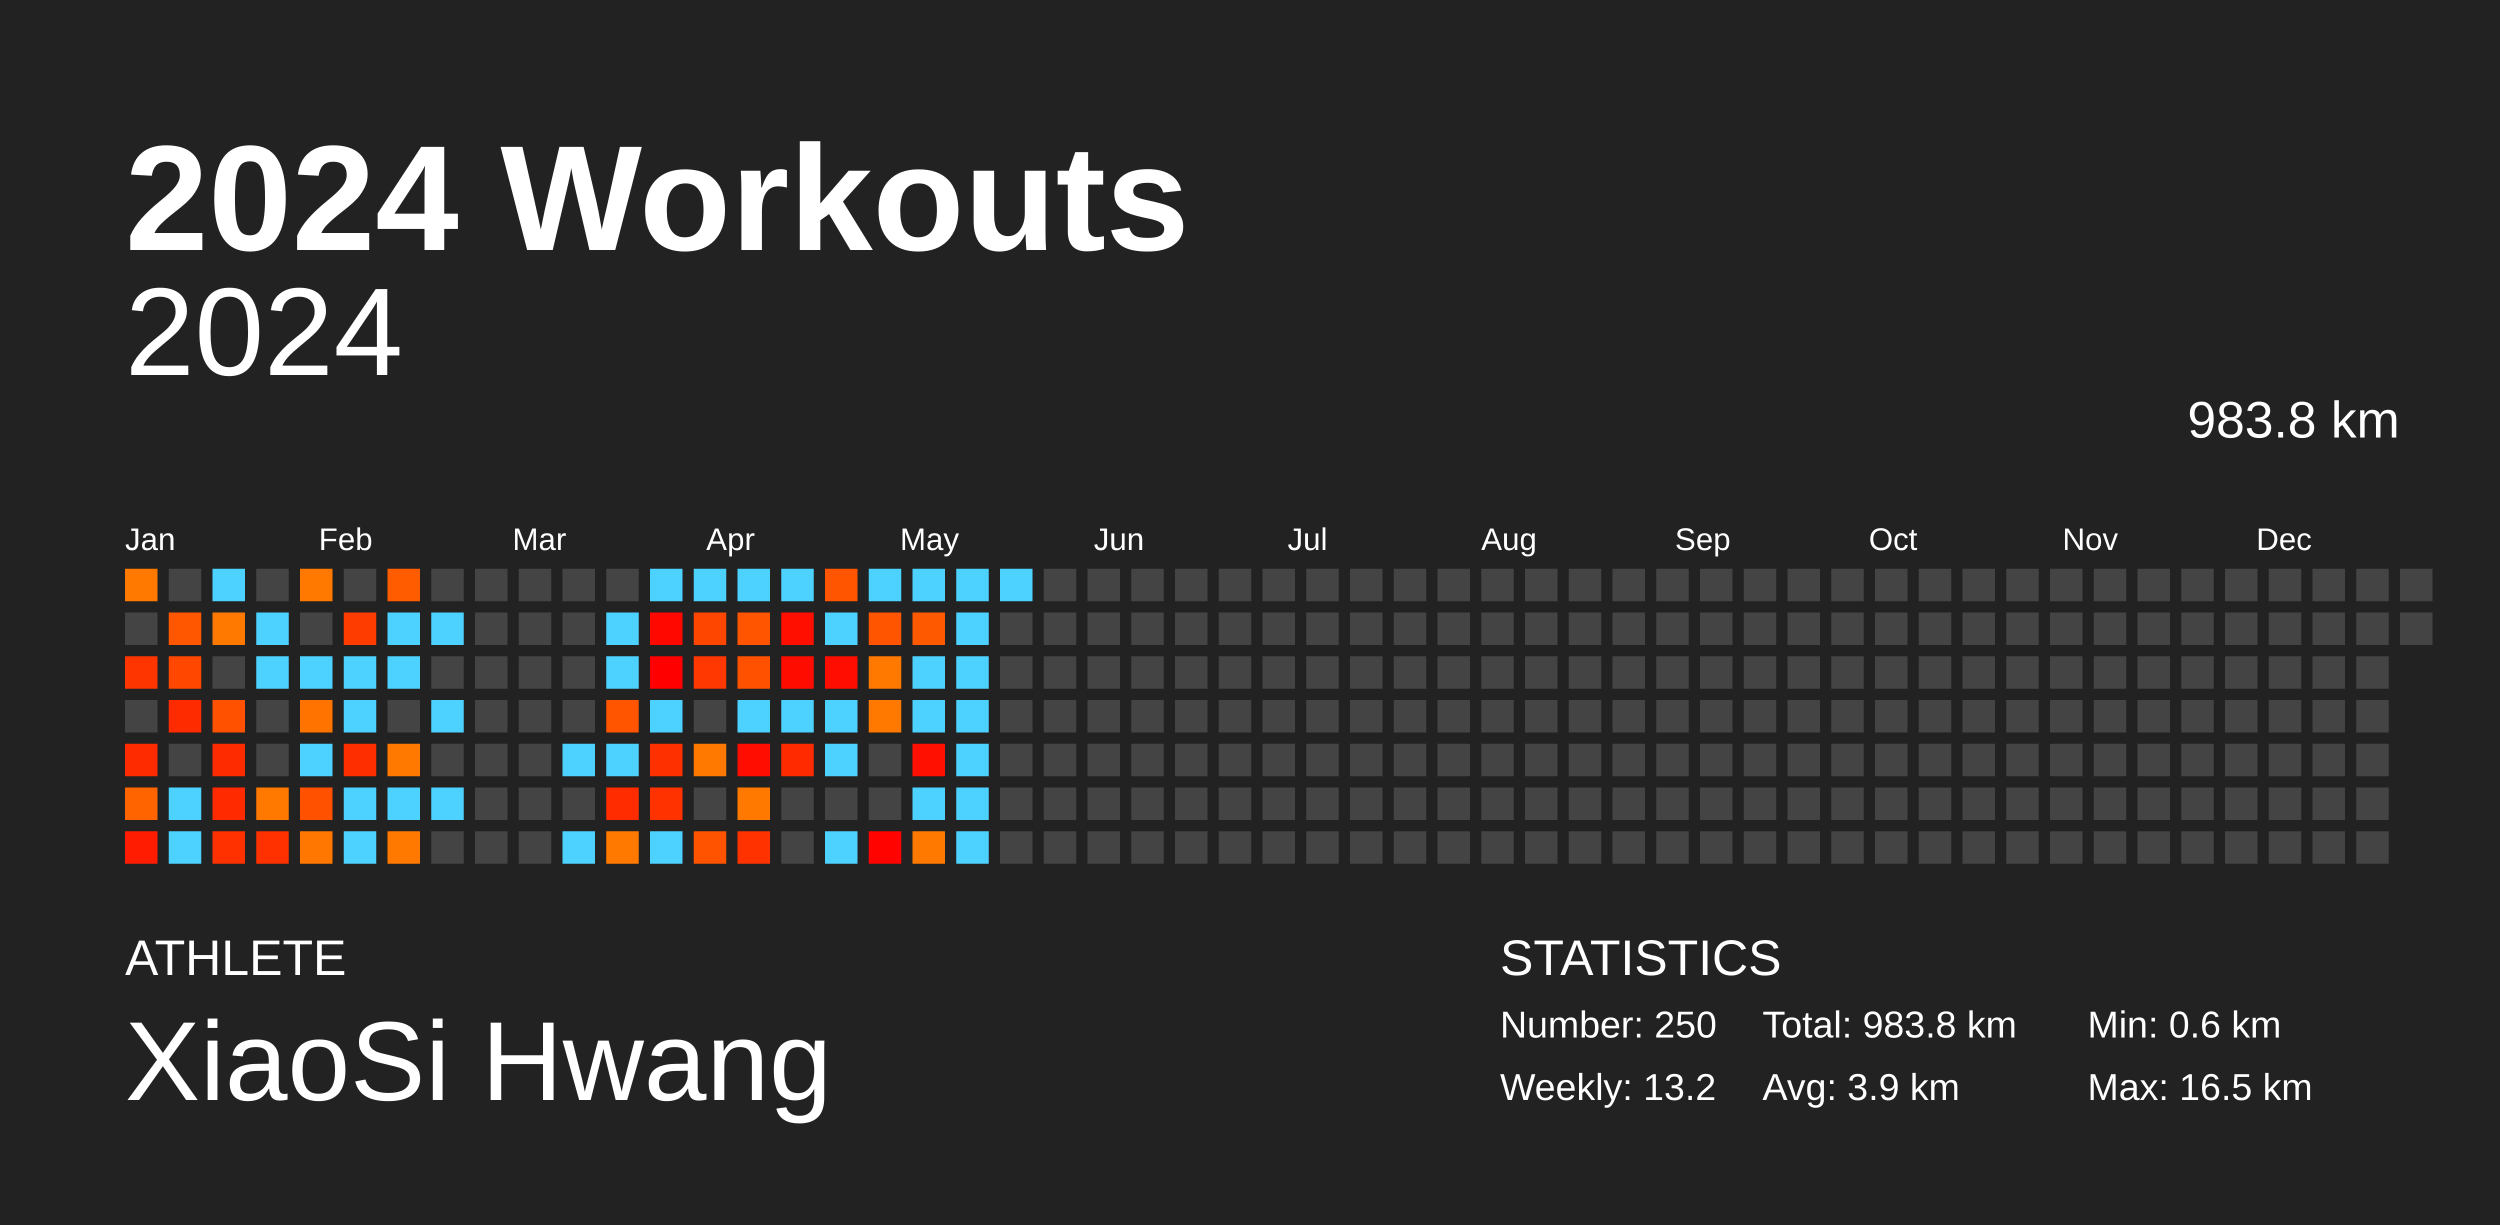
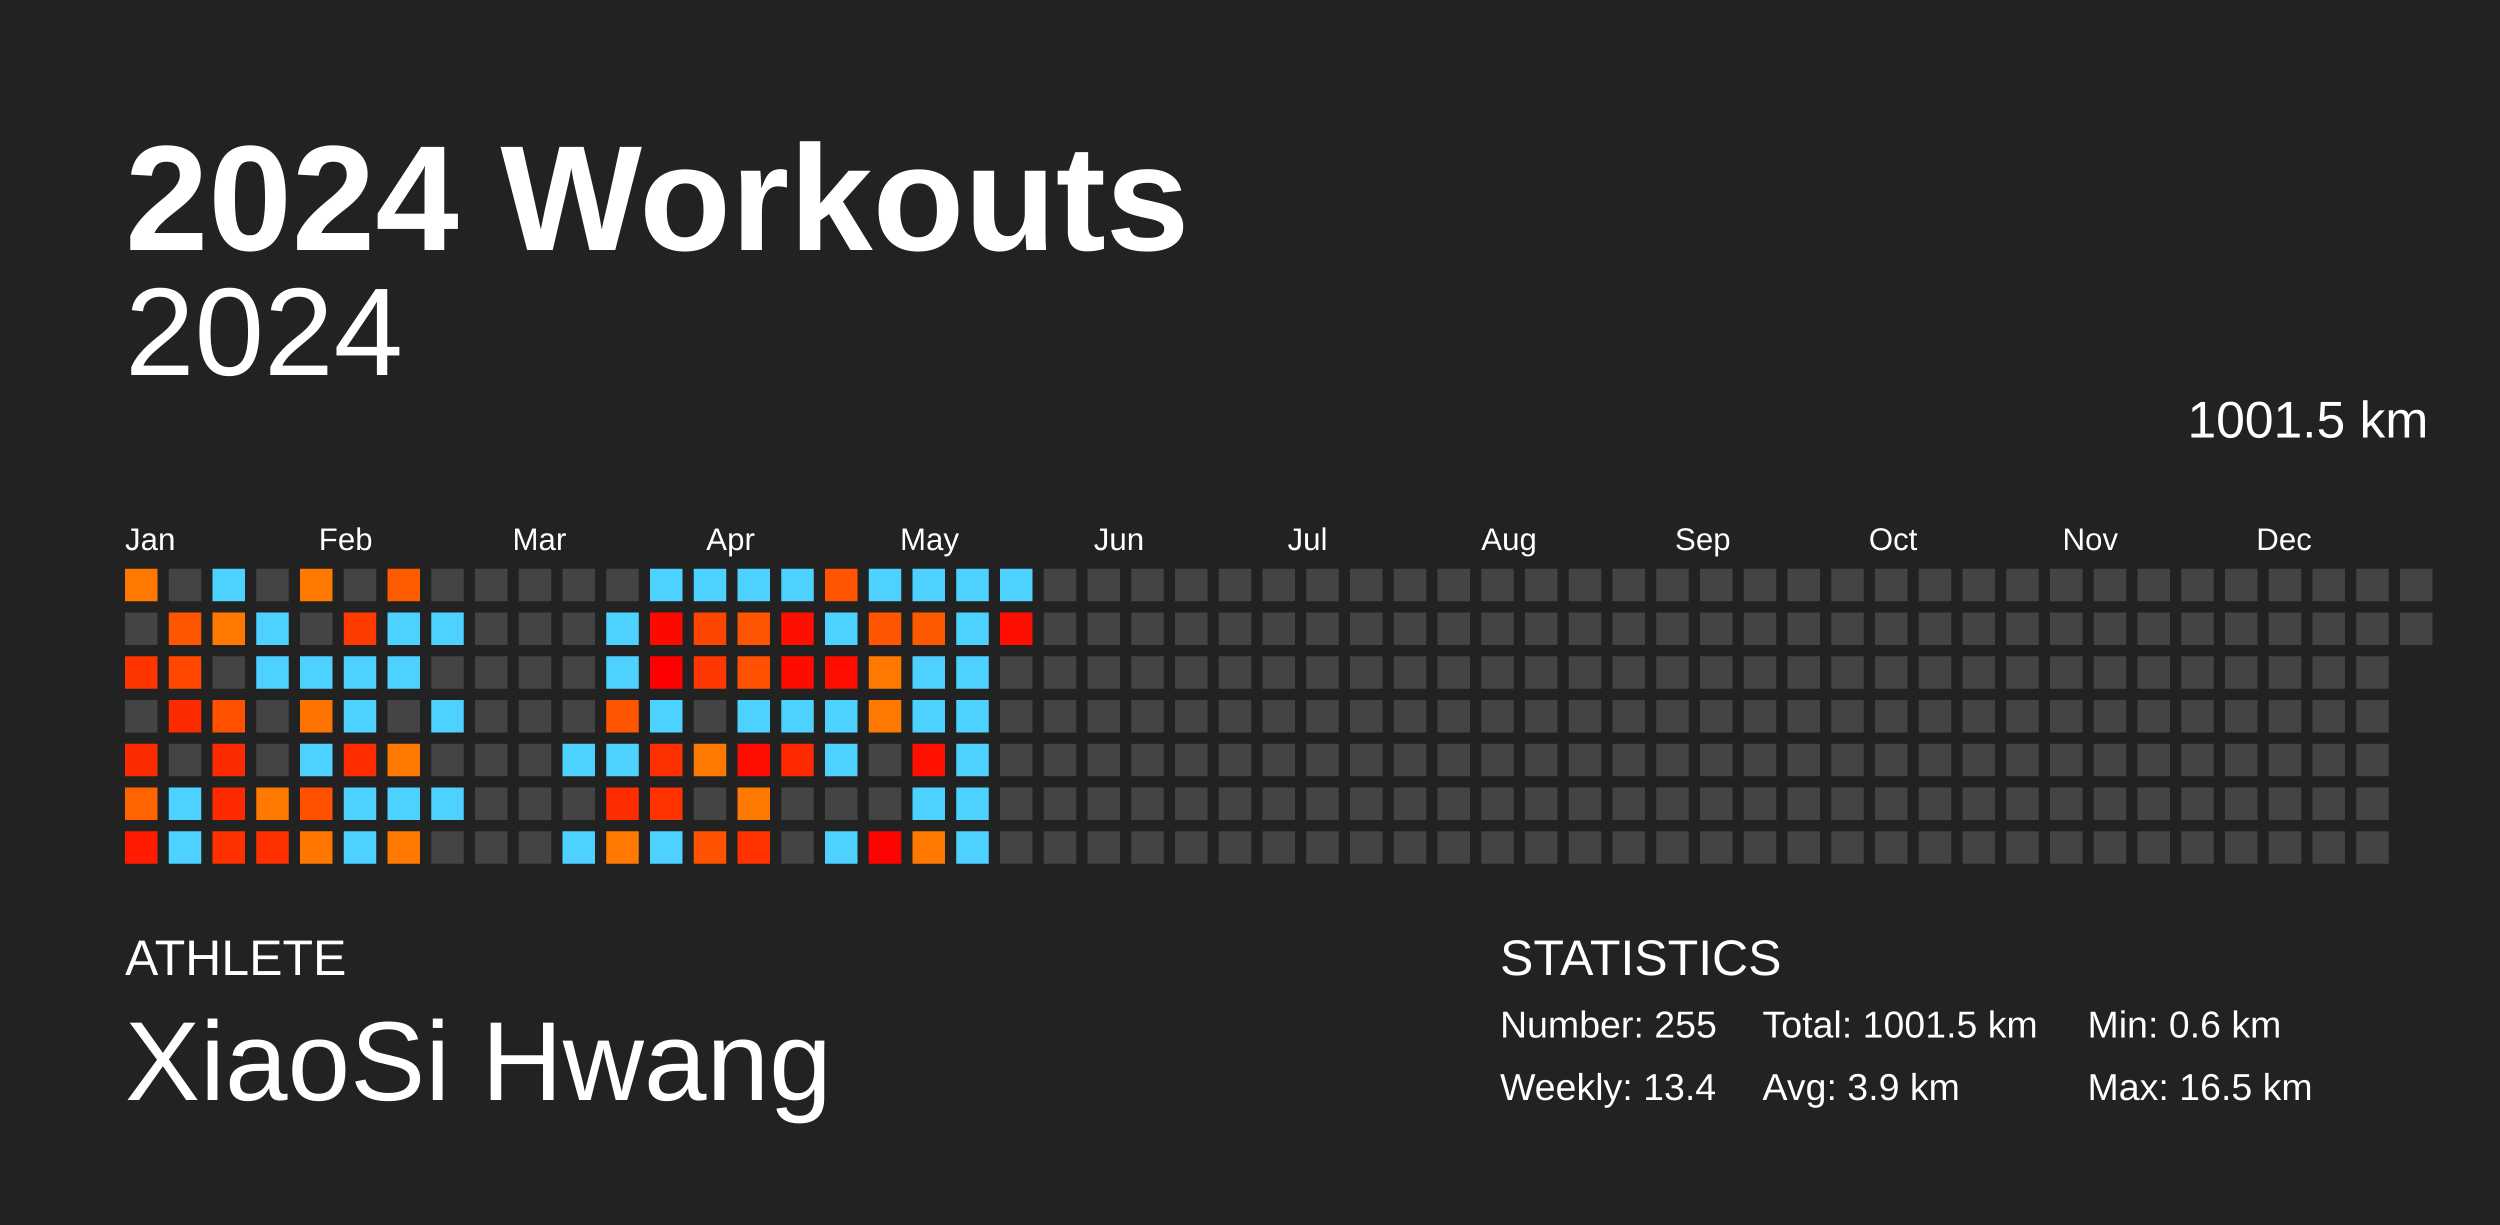
<svg xmlns="http://www.w3.org/2000/svg" baseProfile="full" height="98mm" version="1.1" viewBox="0,0,200,98" width="200mm">
  <defs />
  <rect fill="#222222" height="98" width="200" x="0" y="0" />
  <text fill="#FFFFFF" style="font-size:12px; font-family:Arial; font-weight:bold;" x="10" y="20">2024 Workouts</text>
  <text fill="#FFFFFF" style="font-size:4px; font-family:Arial" x="10" y="78">ATHLETE</text>
  <text fill="#FFFFFF" style="font-size:9px; font-family:Arial" x="10" y="88">XiaoSi Hwang</text>
  <text fill="#FFFFFF" style="font-size:4px; font-family:Arial" x="120" y="78">STATISTICS</text>
-   <text fill="#FFFFFF" style="font-size:3px; font-family:Arial" x="120" y="83">Number: 250</text>
-   <text fill="#FFFFFF" style="font-size:3px; font-family:Arial" x="120" y="88">Weekly: 13.2</text>
-   <text fill="#FFFFFF" style="font-size:3px; font-family:Arial" x="141" y="83">Total: 983.8 km</text>
+   <text fill="#FFFFFF" style="font-size:3px; font-family:Arial" x="120" y="83">Number: 255</text>
+   <text fill="#FFFFFF" style="font-size:3px; font-family:Arial" x="120" y="88">Weekly: 13.4</text>
+   <text fill="#FFFFFF" style="font-size:3px; font-family:Arial" x="141" y="83">Total: 1001.5 km</text>
  <text fill="#FFFFFF" style="font-size:3px; font-family:Arial" x="141" y="88">Avg: 3.9 km</text>
  <text fill="#FFFFFF" style="font-size:3px; font-family:Arial" x="167" y="83">Min: 0.6 km</text>
  <text fill="#FFFFFF" style="font-size:3px; font-family:Arial" x="167" y="88">Max: 16.5 km</text>
  <text alignment-baseline="hanging" fill="#FFFFFF" style="font-size:10.0px; font-family:Arial;" x="10" y="30">2024</text>
-   <text alignment-baseline="hanging" fill="#FFFFFF" style="font-size:4.125px; font-family:Arial;" x="175" y="35">983.8 km</text>
+   <text alignment-baseline="hanging" fill="#FFFFFF" style="font-size:4.125px; font-family:Arial;" x="175" y="35">1001.5 km</text>
  <text fill="#FFFFFF" style="font-size:2.5px; font-family:Arial" x="10.0" y="44">Jan</text>
  <text fill="#FFFFFF" style="font-size:2.5px; font-family:Arial" x="25.5" y="44">Feb</text>
  <text fill="#FFFFFF" style="font-size:2.5px; font-family:Arial" x="41.0" y="44">Mar</text>
  <text fill="#FFFFFF" style="font-size:2.5px; font-family:Arial" x="56.5" y="44">Apr</text>
  <text fill="#FFFFFF" style="font-size:2.5px; font-family:Arial" x="72.0" y="44">May</text>
  <text fill="#FFFFFF" style="font-size:2.5px; font-family:Arial" x="87.5" y="44">Jun</text>
  <text fill="#FFFFFF" style="font-size:2.5px; font-family:Arial" x="103.0" y="44">Jul</text>
  <text fill="#FFFFFF" style="font-size:2.5px; font-family:Arial" x="118.5" y="44">Aug</text>
  <text fill="#FFFFFF" style="font-size:2.5px; font-family:Arial" x="134.0" y="44">Sep</text>
  <text fill="#FFFFFF" style="font-size:2.5px; font-family:Arial" x="149.5" y="44">Oct</text>
  <text fill="#FFFFFF" style="font-size:2.5px; font-family:Arial" x="165.0" y="44">Nov</text>
  <text fill="#FFFFFF" style="font-size:2.5px; font-family:Arial" x="180.5" y="44">Dec</text>
  <rect fill="#ff7900" height="2.6" width="2.6" x="10.0" y="45.5" />
  <rect fill="#444444" height="2.6" width="2.6" x="10.0" y="49.0" />
  <rect fill="#ff3500" height="2.6" width="2.6" x="10.0" y="52.5" />
  <rect fill="#444444" height="2.6" width="2.6" x="10.0" y="56.0" />
  <rect fill="#ff2b00" height="2.6" width="2.6" x="10.0" y="59.5" />
  <rect fill="#ff6400" height="2.6" width="2.6" x="10.0" y="63.0" />
  <rect fill="#ff1c00" height="2.6" width="2.6" x="10.0" y="66.5" />
  <rect fill="#444444" height="2.6" width="2.6" x="13.5" y="45.5" />
  <rect fill="#ff5600" height="2.6" width="2.6" x="13.5" y="49.0" />
  <rect fill="#ff4700" height="2.6" width="2.6" x="13.5" y="52.5" />
  <rect fill="#ff2b00" height="2.6" width="2.6" x="13.5" y="56.0" />
  <rect fill="#444444" height="2.6" width="2.6" x="13.5" y="59.5" />
  <rect fill="#4dd2ff" height="2.6" width="2.6" x="13.5" y="63.0" />
  <rect fill="#4dd2ff" height="2.6" width="2.6" x="13.5" y="66.5" />
  <rect fill="#4dd2ff" height="2.6" width="2.6" x="17.0" y="45.5" />
  <rect fill="#ff7900" height="2.6" width="2.6" x="17.0" y="49.0" />
  <rect fill="#444444" height="2.6" width="2.6" x="17.0" y="52.5" />
  <rect fill="#ff5100" height="2.6" width="2.6" x="17.0" y="56.0" />
  <rect fill="#ff2b00" height="2.6" width="2.6" x="17.0" y="59.5" />
  <rect fill="#ff2a00" height="2.6" width="2.6" x="17.0" y="63.0" />
  <rect fill="#ff3100" height="2.6" width="2.6" x="17.0" y="66.5" />
  <rect fill="#444444" height="2.6" width="2.6" x="20.5" y="45.5" />
  <rect fill="#4dd2ff" height="2.6" width="2.6" x="20.5" y="49.0" />
  <rect fill="#4dd2ff" height="2.6" width="2.6" x="20.5" y="52.5" />
  <rect fill="#444444" height="2.6" width="2.6" x="20.5" y="56.0" />
  <rect fill="#444444" height="2.6" width="2.6" x="20.5" y="59.5" />
  <rect fill="#ff7800" height="2.6" width="2.6" x="20.5" y="63.0" />
  <rect fill="#ff3100" height="2.6" width="2.6" x="20.5" y="66.5" />
  <rect fill="#ff7900" height="2.6" width="2.6" x="24.0" y="45.5" />
  <rect fill="#444444" height="2.6" width="2.6" x="24.0" y="49.0" />
  <rect fill="#4dd2ff" height="2.6" width="2.6" x="24.0" y="52.5" />
  <rect fill="#ff7300" height="2.6" width="2.6" x="24.0" y="56.0" />
  <rect fill="#4dd2ff" height="2.6" width="2.6" x="24.0" y="59.5" />
  <rect fill="#ff5100" height="2.6" width="2.6" x="24.0" y="63.0" />
  <rect fill="#ff7700" height="2.6" width="2.6" x="24.0" y="66.5" />
  <rect fill="#444444" height="2.6" width="2.6" x="27.5" y="45.5" />
  <rect fill="#ff3c00" height="2.6" width="2.6" x="27.5" y="49.0" />
  <rect fill="#4dd2ff" height="2.6" width="2.6" x="27.5" y="52.5" />
  <rect fill="#4dd2ff" height="2.6" width="2.6" x="27.5" y="56.0" />
  <rect fill="#ff2e00" height="2.6" width="2.6" x="27.5" y="59.5" />
  <rect fill="#4dd2ff" height="2.6" width="2.6" x="27.5" y="63.0" />
  <rect fill="#4dd2ff" height="2.6" width="2.6" x="27.5" y="66.5" />
  <rect fill="#ff5c00" height="2.6" width="2.6" x="31.0" y="45.5" />
  <rect fill="#4dd2ff" height="2.6" width="2.6" x="31.0" y="49.0" />
  <rect fill="#4dd2ff" height="2.6" width="2.6" x="31.0" y="52.5" />
  <rect fill="#444444" height="2.6" width="2.6" x="31.0" y="56.0" />
  <rect fill="#ff7900" height="2.6" width="2.6" x="31.0" y="59.5" />
  <rect fill="#4dd2ff" height="2.6" width="2.6" x="31.0" y="63.0" />
  <rect fill="#ff7900" height="2.6" width="2.6" x="31.0" y="66.5" />
  <rect fill="#444444" height="2.6" width="2.6" x="34.5" y="45.5" />
  <rect fill="#4dd2ff" height="2.6" width="2.6" x="34.5" y="49.0" />
  <rect fill="#444444" height="2.6" width="2.6" x="34.5" y="52.5" />
  <rect fill="#4dd2ff" height="2.6" width="2.6" x="34.5" y="56.0" />
  <rect fill="#444444" height="2.6" width="2.6" x="34.5" y="59.5" />
  <rect fill="#4dd2ff" height="2.6" width="2.6" x="34.5" y="63.0" />
  <rect fill="#444444" height="2.6" width="2.6" x="34.5" y="66.5" />
  <rect fill="#444444" height="2.6" width="2.6" x="38.0" y="45.5" />
  <rect fill="#444444" height="2.6" width="2.6" x="38.0" y="49.0" />
  <rect fill="#444444" height="2.6" width="2.6" x="38.0" y="52.5" />
  <rect fill="#444444" height="2.6" width="2.6" x="38.0" y="56.0" />
  <rect fill="#444444" height="2.6" width="2.6" x="38.0" y="59.5" />
  <rect fill="#444444" height="2.6" width="2.6" x="38.0" y="63.0" />
  <rect fill="#444444" height="2.6" width="2.6" x="38.0" y="66.5" />
  <rect fill="#444444" height="2.6" width="2.6" x="41.5" y="45.5" />
  <rect fill="#444444" height="2.6" width="2.6" x="41.5" y="49.0" />
  <rect fill="#444444" height="2.6" width="2.6" x="41.5" y="52.5" />
  <rect fill="#444444" height="2.6" width="2.6" x="41.5" y="56.0" />
  <rect fill="#444444" height="2.6" width="2.6" x="41.5" y="59.5" />
  <rect fill="#444444" height="2.6" width="2.6" x="41.5" y="63.0" />
  <rect fill="#444444" height="2.6" width="2.6" x="41.5" y="66.5" />
  <rect fill="#444444" height="2.6" width="2.6" x="45.0" y="45.5" />
  <rect fill="#444444" height="2.6" width="2.6" x="45.0" y="49.0" />
  <rect fill="#444444" height="2.6" width="2.6" x="45.0" y="52.5" />
  <rect fill="#444444" height="2.6" width="2.6" x="45.0" y="56.0" />
  <rect fill="#4dd2ff" height="2.6" width="2.6" x="45.0" y="59.5" />
  <rect fill="#444444" height="2.6" width="2.6" x="45.0" y="63.0" />
  <rect fill="#4dd2ff" height="2.6" width="2.6" x="45.0" y="66.5" />
  <rect fill="#444444" height="2.6" width="2.6" x="48.5" y="45.5" />
  <rect fill="#4dd2ff" height="2.6" width="2.6" x="48.5" y="49.0" />
  <rect fill="#4dd2ff" height="2.6" width="2.6" x="48.5" y="52.5" />
  <rect fill="#ff5400" height="2.6" width="2.6" x="48.5" y="56.0" />
  <rect fill="#4dd2ff" height="2.6" width="2.6" x="48.5" y="59.5" />
  <rect fill="#ff2c00" height="2.6" width="2.6" x="48.5" y="63.0" />
  <rect fill="#ff7900" height="2.6" width="2.6" x="48.5" y="66.5" />
  <rect fill="#4dd2ff" height="2.6" width="2.6" x="52.0" y="45.5" />
  <rect fill="#ff0800" height="2.6" width="2.6" x="52.0" y="49.0" />
  <rect fill="#ff0000" height="2.6" width="2.6" x="52.0" y="52.5" />
  <rect fill="#4dd2ff" height="2.6" width="2.6" x="52.0" y="56.0" />
  <rect fill="#ff3000" height="2.6" width="2.6" x="52.0" y="59.5" />
  <rect fill="#ff3200" height="2.6" width="2.6" x="52.0" y="63.0" />
  <rect fill="#4dd2ff" height="2.6" width="2.6" x="52.0" y="66.5" />
  <rect fill="#4dd2ff" height="2.6" width="2.6" x="55.5" y="45.5" />
  <rect fill="#ff4600" height="2.6" width="2.6" x="55.5" y="49.0" />
  <rect fill="#ff3700" height="2.6" width="2.6" x="55.5" y="52.5" />
  <rect fill="#444444" height="2.6" width="2.6" x="55.5" y="56.0" />
  <rect fill="#ff7900" height="2.6" width="2.6" x="55.5" y="59.5" />
  <rect fill="#444444" height="2.6" width="2.6" x="55.5" y="63.0" />
  <rect fill="#ff5300" height="2.6" width="2.6" x="55.5" y="66.5" />
  <rect fill="#4dd2ff" height="2.6" width="2.6" x="59.0" y="45.5" />
  <rect fill="#ff5400" height="2.6" width="2.6" x="59.0" y="49.0" />
  <rect fill="#ff5100" height="2.6" width="2.6" x="59.0" y="52.5" />
  <rect fill="#4dd2ff" height="2.6" width="2.6" x="59.0" y="56.0" />
  <rect fill="#ff0d00" height="2.6" width="2.6" x="59.0" y="59.5" />
  <rect fill="#ff7900" height="2.6" width="2.6" x="59.0" y="63.0" />
  <rect fill="#ff3200" height="2.6" width="2.6" x="59.0" y="66.5" />
  <rect fill="#4dd2ff" height="2.6" width="2.6" x="62.5" y="45.5" />
  <rect fill="#ff0f00" height="2.6" width="2.6" x="62.5" y="49.0" />
  <rect fill="#ff0c00" height="2.6" width="2.6" x="62.5" y="52.5" />
  <rect fill="#4dd2ff" height="2.6" width="2.6" x="62.5" y="56.0" />
  <rect fill="#ff2a00" height="2.6" width="2.6" x="62.5" y="59.5" />
  <rect fill="#444444" height="2.6" width="2.6" x="62.5" y="63.0" />
  <rect fill="#444444" height="2.6" width="2.6" x="62.5" y="66.5" />
  <rect fill="#ff5500" height="2.6" width="2.6" x="66.0" y="45.5" />
  <rect fill="#4dd2ff" height="2.6" width="2.6" x="66.0" y="49.0" />
  <rect fill="#ff0d00" height="2.6" width="2.6" x="66.0" y="52.5" />
  <rect fill="#4dd2ff" height="2.6" width="2.6" x="66.0" y="56.0" />
  <rect fill="#4dd2ff" height="2.6" width="2.6" x="66.0" y="59.5" />
  <rect fill="#444444" height="2.6" width="2.6" x="66.0" y="63.0" />
  <rect fill="#4dd2ff" height="2.6" width="2.6" x="66.0" y="66.5" />
  <rect fill="#4dd2ff" height="2.6" width="2.6" x="69.5" y="45.5" />
  <rect fill="#ff5400" height="2.6" width="2.6" x="69.5" y="49.0" />
  <rect fill="#ff7800" height="2.6" width="2.6" x="69.5" y="52.5" />
  <rect fill="#ff7900" height="2.6" width="2.6" x="69.5" y="56.0" />
  <rect fill="#444444" height="2.6" width="2.6" x="69.5" y="59.5" />
  <rect fill="#444444" height="2.6" width="2.6" x="69.5" y="63.0" />
  <rect fill="#ff0300" height="2.6" width="2.6" x="69.5" y="66.5" />
  <rect fill="#4dd2ff" height="2.6" width="2.6" x="73.0" y="45.5" />
  <rect fill="#ff5900" height="2.6" width="2.6" x="73.0" y="49.0" />
  <rect fill="#4dd2ff" height="2.6" width="2.6" x="73.0" y="52.5" />
  <rect fill="#4dd2ff" height="2.6" width="2.6" x="73.0" y="56.0" />
  <rect fill="#ff1000" height="2.6" width="2.6" x="73.0" y="59.5" />
  <rect fill="#4dd2ff" height="2.6" width="2.6" x="73.0" y="63.0" />
  <rect fill="#ff7900" height="2.6" width="2.6" x="73.0" y="66.5" />
  <rect fill="#4dd2ff" height="2.6" width="2.6" x="76.5" y="45.5" />
  <rect fill="#4dd2ff" height="2.6" width="2.6" x="76.5" y="49.0" />
  <rect fill="#4dd2ff" height="2.6" width="2.6" x="76.5" y="52.5" />
  <rect fill="#4dd2ff" height="2.6" width="2.6" x="76.5" y="56.0" />
  <rect fill="#4dd2ff" height="2.6" width="2.6" x="76.5" y="59.5" />
  <rect fill="#4dd2ff" height="2.6" width="2.6" x="76.5" y="63.0" />
  <rect fill="#4dd2ff" height="2.6" width="2.6" x="76.5" y="66.5" />
  <rect fill="#4dd2ff" height="2.6" width="2.6" x="80.0" y="45.5" />
-   <rect fill="#444444" height="2.6" width="2.6" x="80.0" y="49.0" />
+   <rect fill="#ff0d00" height="2.6" width="2.6" x="80.0" y="49.0" />
  <rect fill="#444444" height="2.6" width="2.6" x="80.0" y="52.5" />
  <rect fill="#444444" height="2.6" width="2.6" x="80.0" y="56.0" />
  <rect fill="#444444" height="2.6" width="2.6" x="80.0" y="59.5" />
  <rect fill="#444444" height="2.6" width="2.6" x="80.0" y="63.0" />
  <rect fill="#444444" height="2.6" width="2.6" x="80.0" y="66.5" />
  <rect fill="#444444" height="2.6" width="2.6" x="83.5" y="45.5" />
  <rect fill="#444444" height="2.6" width="2.6" x="83.5" y="49.0" />
  <rect fill="#444444" height="2.6" width="2.6" x="83.5" y="52.5" />
  <rect fill="#444444" height="2.6" width="2.6" x="83.5" y="56.0" />
  <rect fill="#444444" height="2.6" width="2.6" x="83.5" y="59.5" />
  <rect fill="#444444" height="2.6" width="2.6" x="83.5" y="63.0" />
  <rect fill="#444444" height="2.6" width="2.6" x="83.5" y="66.5" />
  <rect fill="#444444" height="2.6" width="2.6" x="87.0" y="45.5" />
  <rect fill="#444444" height="2.6" width="2.6" x="87.0" y="49.0" />
  <rect fill="#444444" height="2.6" width="2.6" x="87.0" y="52.5" />
  <rect fill="#444444" height="2.6" width="2.6" x="87.0" y="56.0" />
  <rect fill="#444444" height="2.6" width="2.6" x="87.0" y="59.5" />
  <rect fill="#444444" height="2.6" width="2.6" x="87.0" y="63.0" />
  <rect fill="#444444" height="2.6" width="2.6" x="87.0" y="66.5" />
  <rect fill="#444444" height="2.6" width="2.6" x="90.5" y="45.5" />
  <rect fill="#444444" height="2.6" width="2.6" x="90.5" y="49.0" />
  <rect fill="#444444" height="2.6" width="2.6" x="90.5" y="52.5" />
  <rect fill="#444444" height="2.6" width="2.6" x="90.5" y="56.0" />
  <rect fill="#444444" height="2.6" width="2.6" x="90.5" y="59.5" />
  <rect fill="#444444" height="2.6" width="2.6" x="90.5" y="63.0" />
  <rect fill="#444444" height="2.6" width="2.6" x="90.5" y="66.5" />
  <rect fill="#444444" height="2.6" width="2.6" x="94.0" y="45.5" />
  <rect fill="#444444" height="2.6" width="2.6" x="94.0" y="49.0" />
  <rect fill="#444444" height="2.6" width="2.6" x="94.0" y="52.5" />
  <rect fill="#444444" height="2.6" width="2.6" x="94.0" y="56.0" />
  <rect fill="#444444" height="2.6" width="2.6" x="94.0" y="59.5" />
  <rect fill="#444444" height="2.6" width="2.6" x="94.0" y="63.0" />
  <rect fill="#444444" height="2.6" width="2.6" x="94.0" y="66.5" />
  <rect fill="#444444" height="2.6" width="2.6" x="97.5" y="45.5" />
  <rect fill="#444444" height="2.6" width="2.6" x="97.5" y="49.0" />
  <rect fill="#444444" height="2.6" width="2.6" x="97.5" y="52.5" />
  <rect fill="#444444" height="2.6" width="2.6" x="97.5" y="56.0" />
  <rect fill="#444444" height="2.6" width="2.6" x="97.5" y="59.5" />
  <rect fill="#444444" height="2.6" width="2.6" x="97.5" y="63.0" />
  <rect fill="#444444" height="2.6" width="2.6" x="97.5" y="66.5" />
  <rect fill="#444444" height="2.6" width="2.6" x="101.0" y="45.5" />
  <rect fill="#444444" height="2.6" width="2.6" x="101.0" y="49.0" />
  <rect fill="#444444" height="2.6" width="2.6" x="101.0" y="52.5" />
  <rect fill="#444444" height="2.6" width="2.6" x="101.0" y="56.0" />
  <rect fill="#444444" height="2.6" width="2.6" x="101.0" y="59.5" />
  <rect fill="#444444" height="2.6" width="2.6" x="101.0" y="63.0" />
  <rect fill="#444444" height="2.6" width="2.6" x="101.0" y="66.5" />
  <rect fill="#444444" height="2.6" width="2.6" x="104.5" y="45.5" />
  <rect fill="#444444" height="2.6" width="2.6" x="104.5" y="49.0" />
  <rect fill="#444444" height="2.6" width="2.6" x="104.5" y="52.5" />
  <rect fill="#444444" height="2.6" width="2.6" x="104.5" y="56.0" />
  <rect fill="#444444" height="2.6" width="2.6" x="104.5" y="59.5" />
  <rect fill="#444444" height="2.6" width="2.6" x="104.5" y="63.0" />
  <rect fill="#444444" height="2.6" width="2.6" x="104.5" y="66.5" />
  <rect fill="#444444" height="2.6" width="2.6" x="108.0" y="45.5" />
  <rect fill="#444444" height="2.6" width="2.6" x="108.0" y="49.0" />
  <rect fill="#444444" height="2.6" width="2.6" x="108.0" y="52.5" />
  <rect fill="#444444" height="2.6" width="2.6" x="108.0" y="56.0" />
  <rect fill="#444444" height="2.6" width="2.6" x="108.0" y="59.5" />
  <rect fill="#444444" height="2.6" width="2.6" x="108.0" y="63.0" />
  <rect fill="#444444" height="2.6" width="2.6" x="108.0" y="66.5" />
  <rect fill="#444444" height="2.6" width="2.6" x="111.5" y="45.5" />
  <rect fill="#444444" height="2.6" width="2.6" x="111.5" y="49.0" />
  <rect fill="#444444" height="2.6" width="2.6" x="111.5" y="52.5" />
  <rect fill="#444444" height="2.6" width="2.6" x="111.5" y="56.0" />
  <rect fill="#444444" height="2.6" width="2.6" x="111.5" y="59.5" />
  <rect fill="#444444" height="2.6" width="2.6" x="111.5" y="63.0" />
  <rect fill="#444444" height="2.6" width="2.6" x="111.5" y="66.5" />
  <rect fill="#444444" height="2.6" width="2.6" x="115.0" y="45.5" />
  <rect fill="#444444" height="2.6" width="2.6" x="115.0" y="49.0" />
  <rect fill="#444444" height="2.6" width="2.6" x="115.0" y="52.5" />
  <rect fill="#444444" height="2.6" width="2.6" x="115.0" y="56.0" />
  <rect fill="#444444" height="2.6" width="2.6" x="115.0" y="59.5" />
  <rect fill="#444444" height="2.6" width="2.6" x="115.0" y="63.0" />
  <rect fill="#444444" height="2.6" width="2.6" x="115.0" y="66.5" />
  <rect fill="#444444" height="2.6" width="2.6" x="118.5" y="45.5" />
  <rect fill="#444444" height="2.6" width="2.6" x="118.5" y="49.0" />
  <rect fill="#444444" height="2.6" width="2.6" x="118.5" y="52.5" />
  <rect fill="#444444" height="2.6" width="2.6" x="118.5" y="56.0" />
  <rect fill="#444444" height="2.6" width="2.6" x="118.5" y="59.5" />
  <rect fill="#444444" height="2.6" width="2.6" x="118.5" y="63.0" />
  <rect fill="#444444" height="2.6" width="2.6" x="118.5" y="66.5" />
  <rect fill="#444444" height="2.6" width="2.6" x="122.0" y="45.5" />
  <rect fill="#444444" height="2.6" width="2.6" x="122.0" y="49.0" />
  <rect fill="#444444" height="2.6" width="2.6" x="122.0" y="52.5" />
  <rect fill="#444444" height="2.6" width="2.6" x="122.0" y="56.0" />
  <rect fill="#444444" height="2.6" width="2.6" x="122.0" y="59.5" />
  <rect fill="#444444" height="2.6" width="2.6" x="122.0" y="63.0" />
  <rect fill="#444444" height="2.6" width="2.6" x="122.0" y="66.5" />
  <rect fill="#444444" height="2.6" width="2.6" x="125.5" y="45.5" />
  <rect fill="#444444" height="2.6" width="2.6" x="125.5" y="49.0" />
  <rect fill="#444444" height="2.6" width="2.6" x="125.5" y="52.5" />
  <rect fill="#444444" height="2.6" width="2.6" x="125.5" y="56.0" />
  <rect fill="#444444" height="2.6" width="2.6" x="125.5" y="59.5" />
  <rect fill="#444444" height="2.6" width="2.6" x="125.5" y="63.0" />
  <rect fill="#444444" height="2.6" width="2.6" x="125.5" y="66.5" />
  <rect fill="#444444" height="2.6" width="2.6" x="129.0" y="45.5" />
  <rect fill="#444444" height="2.6" width="2.6" x="129.0" y="49.0" />
  <rect fill="#444444" height="2.6" width="2.6" x="129.0" y="52.5" />
  <rect fill="#444444" height="2.6" width="2.6" x="129.0" y="56.0" />
  <rect fill="#444444" height="2.6" width="2.6" x="129.0" y="59.5" />
  <rect fill="#444444" height="2.6" width="2.6" x="129.0" y="63.0" />
  <rect fill="#444444" height="2.6" width="2.6" x="129.0" y="66.5" />
  <rect fill="#444444" height="2.6" width="2.6" x="132.5" y="45.5" />
  <rect fill="#444444" height="2.6" width="2.6" x="132.5" y="49.0" />
  <rect fill="#444444" height="2.6" width="2.6" x="132.5" y="52.5" />
  <rect fill="#444444" height="2.6" width="2.6" x="132.5" y="56.0" />
  <rect fill="#444444" height="2.6" width="2.6" x="132.5" y="59.5" />
  <rect fill="#444444" height="2.6" width="2.6" x="132.5" y="63.0" />
  <rect fill="#444444" height="2.6" width="2.6" x="132.5" y="66.5" />
  <rect fill="#444444" height="2.6" width="2.6" x="136.0" y="45.5" />
  <rect fill="#444444" height="2.6" width="2.6" x="136.0" y="49.0" />
  <rect fill="#444444" height="2.6" width="2.6" x="136.0" y="52.5" />
  <rect fill="#444444" height="2.6" width="2.6" x="136.0" y="56.0" />
  <rect fill="#444444" height="2.6" width="2.6" x="136.0" y="59.5" />
  <rect fill="#444444" height="2.6" width="2.6" x="136.0" y="63.0" />
  <rect fill="#444444" height="2.6" width="2.6" x="136.0" y="66.5" />
  <rect fill="#444444" height="2.6" width="2.6" x="139.5" y="45.5" />
  <rect fill="#444444" height="2.6" width="2.6" x="139.5" y="49.0" />
  <rect fill="#444444" height="2.6" width="2.6" x="139.5" y="52.5" />
  <rect fill="#444444" height="2.6" width="2.6" x="139.5" y="56.0" />
  <rect fill="#444444" height="2.6" width="2.6" x="139.5" y="59.5" />
  <rect fill="#444444" height="2.6" width="2.6" x="139.5" y="63.0" />
  <rect fill="#444444" height="2.6" width="2.6" x="139.5" y="66.5" />
  <rect fill="#444444" height="2.6" width="2.6" x="143.0" y="45.5" />
  <rect fill="#444444" height="2.6" width="2.6" x="143.0" y="49.0" />
  <rect fill="#444444" height="2.6" width="2.6" x="143.0" y="52.5" />
  <rect fill="#444444" height="2.6" width="2.6" x="143.0" y="56.0" />
  <rect fill="#444444" height="2.6" width="2.6" x="143.0" y="59.5" />
  <rect fill="#444444" height="2.6" width="2.6" x="143.0" y="63.0" />
  <rect fill="#444444" height="2.6" width="2.6" x="143.0" y="66.5" />
  <rect fill="#444444" height="2.6" width="2.6" x="146.5" y="45.5" />
  <rect fill="#444444" height="2.6" width="2.6" x="146.5" y="49.0" />
  <rect fill="#444444" height="2.6" width="2.6" x="146.5" y="52.5" />
  <rect fill="#444444" height="2.6" width="2.6" x="146.5" y="56.0" />
  <rect fill="#444444" height="2.6" width="2.6" x="146.5" y="59.5" />
  <rect fill="#444444" height="2.6" width="2.6" x="146.5" y="63.0" />
  <rect fill="#444444" height="2.6" width="2.6" x="146.5" y="66.5" />
  <rect fill="#444444" height="2.6" width="2.6" x="150.0" y="45.5" />
  <rect fill="#444444" height="2.6" width="2.6" x="150.0" y="49.0" />
  <rect fill="#444444" height="2.6" width="2.6" x="150.0" y="52.5" />
  <rect fill="#444444" height="2.6" width="2.6" x="150.0" y="56.0" />
  <rect fill="#444444" height="2.6" width="2.6" x="150.0" y="59.5" />
  <rect fill="#444444" height="2.6" width="2.6" x="150.0" y="63.0" />
  <rect fill="#444444" height="2.6" width="2.6" x="150.0" y="66.5" />
  <rect fill="#444444" height="2.6" width="2.6" x="153.5" y="45.5" />
  <rect fill="#444444" height="2.6" width="2.6" x="153.5" y="49.0" />
  <rect fill="#444444" height="2.6" width="2.6" x="153.5" y="52.5" />
  <rect fill="#444444" height="2.6" width="2.6" x="153.5" y="56.0" />
  <rect fill="#444444" height="2.6" width="2.6" x="153.5" y="59.5" />
  <rect fill="#444444" height="2.6" width="2.6" x="153.5" y="63.0" />
  <rect fill="#444444" height="2.6" width="2.6" x="153.5" y="66.5" />
  <rect fill="#444444" height="2.6" width="2.6" x="157.0" y="45.5" />
  <rect fill="#444444" height="2.6" width="2.6" x="157.0" y="49.0" />
  <rect fill="#444444" height="2.6" width="2.6" x="157.0" y="52.5" />
  <rect fill="#444444" height="2.6" width="2.6" x="157.0" y="56.0" />
  <rect fill="#444444" height="2.6" width="2.6" x="157.0" y="59.5" />
  <rect fill="#444444" height="2.6" width="2.6" x="157.0" y="63.0" />
  <rect fill="#444444" height="2.6" width="2.6" x="157.0" y="66.5" />
  <rect fill="#444444" height="2.6" width="2.6" x="160.5" y="45.5" />
  <rect fill="#444444" height="2.6" width="2.6" x="160.5" y="49.0" />
  <rect fill="#444444" height="2.6" width="2.6" x="160.5" y="52.5" />
  <rect fill="#444444" height="2.6" width="2.6" x="160.5" y="56.0" />
  <rect fill="#444444" height="2.6" width="2.6" x="160.5" y="59.5" />
  <rect fill="#444444" height="2.6" width="2.6" x="160.5" y="63.0" />
  <rect fill="#444444" height="2.6" width="2.6" x="160.5" y="66.5" />
  <rect fill="#444444" height="2.6" width="2.6" x="164.0" y="45.5" />
  <rect fill="#444444" height="2.6" width="2.6" x="164.0" y="49.0" />
  <rect fill="#444444" height="2.6" width="2.6" x="164.0" y="52.5" />
  <rect fill="#444444" height="2.6" width="2.6" x="164.0" y="56.0" />
  <rect fill="#444444" height="2.6" width="2.6" x="164.0" y="59.5" />
  <rect fill="#444444" height="2.6" width="2.6" x="164.0" y="63.0" />
  <rect fill="#444444" height="2.6" width="2.6" x="164.0" y="66.5" />
  <rect fill="#444444" height="2.6" width="2.6" x="167.5" y="45.5" />
  <rect fill="#444444" height="2.6" width="2.6" x="167.5" y="49.0" />
  <rect fill="#444444" height="2.6" width="2.6" x="167.5" y="52.5" />
  <rect fill="#444444" height="2.6" width="2.6" x="167.5" y="56.0" />
  <rect fill="#444444" height="2.6" width="2.6" x="167.5" y="59.5" />
  <rect fill="#444444" height="2.6" width="2.6" x="167.5" y="63.0" />
  <rect fill="#444444" height="2.6" width="2.6" x="167.5" y="66.5" />
  <rect fill="#444444" height="2.6" width="2.6" x="171.0" y="45.5" />
  <rect fill="#444444" height="2.6" width="2.6" x="171.0" y="49.0" />
  <rect fill="#444444" height="2.6" width="2.6" x="171.0" y="52.5" />
  <rect fill="#444444" height="2.6" width="2.6" x="171.0" y="56.0" />
  <rect fill="#444444" height="2.6" width="2.6" x="171.0" y="59.5" />
  <rect fill="#444444" height="2.6" width="2.6" x="171.0" y="63.0" />
  <rect fill="#444444" height="2.6" width="2.6" x="171.0" y="66.5" />
  <rect fill="#444444" height="2.6" width="2.6" x="174.5" y="45.5" />
  <rect fill="#444444" height="2.6" width="2.6" x="174.5" y="49.0" />
  <rect fill="#444444" height="2.6" width="2.6" x="174.5" y="52.5" />
  <rect fill="#444444" height="2.6" width="2.6" x="174.5" y="56.0" />
  <rect fill="#444444" height="2.6" width="2.6" x="174.5" y="59.5" />
  <rect fill="#444444" height="2.6" width="2.6" x="174.5" y="63.0" />
  <rect fill="#444444" height="2.6" width="2.6" x="174.5" y="66.5" />
  <rect fill="#444444" height="2.6" width="2.6" x="178.0" y="45.5" />
  <rect fill="#444444" height="2.6" width="2.6" x="178.0" y="49.0" />
  <rect fill="#444444" height="2.6" width="2.6" x="178.0" y="52.5" />
  <rect fill="#444444" height="2.6" width="2.6" x="178.0" y="56.0" />
  <rect fill="#444444" height="2.6" width="2.6" x="178.0" y="59.5" />
  <rect fill="#444444" height="2.6" width="2.6" x="178.0" y="63.0" />
  <rect fill="#444444" height="2.6" width="2.6" x="178.0" y="66.5" />
  <rect fill="#444444" height="2.6" width="2.6" x="181.5" y="45.5" />
  <rect fill="#444444" height="2.6" width="2.6" x="181.5" y="49.0" />
  <rect fill="#444444" height="2.6" width="2.6" x="181.5" y="52.5" />
  <rect fill="#444444" height="2.6" width="2.6" x="181.5" y="56.0" />
  <rect fill="#444444" height="2.6" width="2.6" x="181.5" y="59.5" />
  <rect fill="#444444" height="2.6" width="2.6" x="181.5" y="63.0" />
  <rect fill="#444444" height="2.6" width="2.6" x="181.5" y="66.5" />
  <rect fill="#444444" height="2.6" width="2.6" x="185.0" y="45.5" />
  <rect fill="#444444" height="2.6" width="2.6" x="185.0" y="49.0" />
  <rect fill="#444444" height="2.6" width="2.6" x="185.0" y="52.5" />
  <rect fill="#444444" height="2.6" width="2.6" x="185.0" y="56.0" />
  <rect fill="#444444" height="2.6" width="2.6" x="185.0" y="59.5" />
  <rect fill="#444444" height="2.6" width="2.6" x="185.0" y="63.0" />
  <rect fill="#444444" height="2.6" width="2.6" x="185.0" y="66.5" />
  <rect fill="#444444" height="2.6" width="2.6" x="188.5" y="45.5" />
  <rect fill="#444444" height="2.6" width="2.6" x="188.5" y="49.0" />
  <rect fill="#444444" height="2.6" width="2.6" x="188.5" y="52.5" />
  <rect fill="#444444" height="2.6" width="2.6" x="188.5" y="56.0" />
  <rect fill="#444444" height="2.6" width="2.6" x="188.5" y="59.5" />
  <rect fill="#444444" height="2.6" width="2.6" x="188.5" y="63.0" />
  <rect fill="#444444" height="2.6" width="2.6" x="188.5" y="66.5" />
  <rect fill="#444444" height="2.6" width="2.6" x="192.0" y="45.5" />
  <rect fill="#444444" height="2.6" width="2.6" x="192.0" y="49.0" />
</svg>
